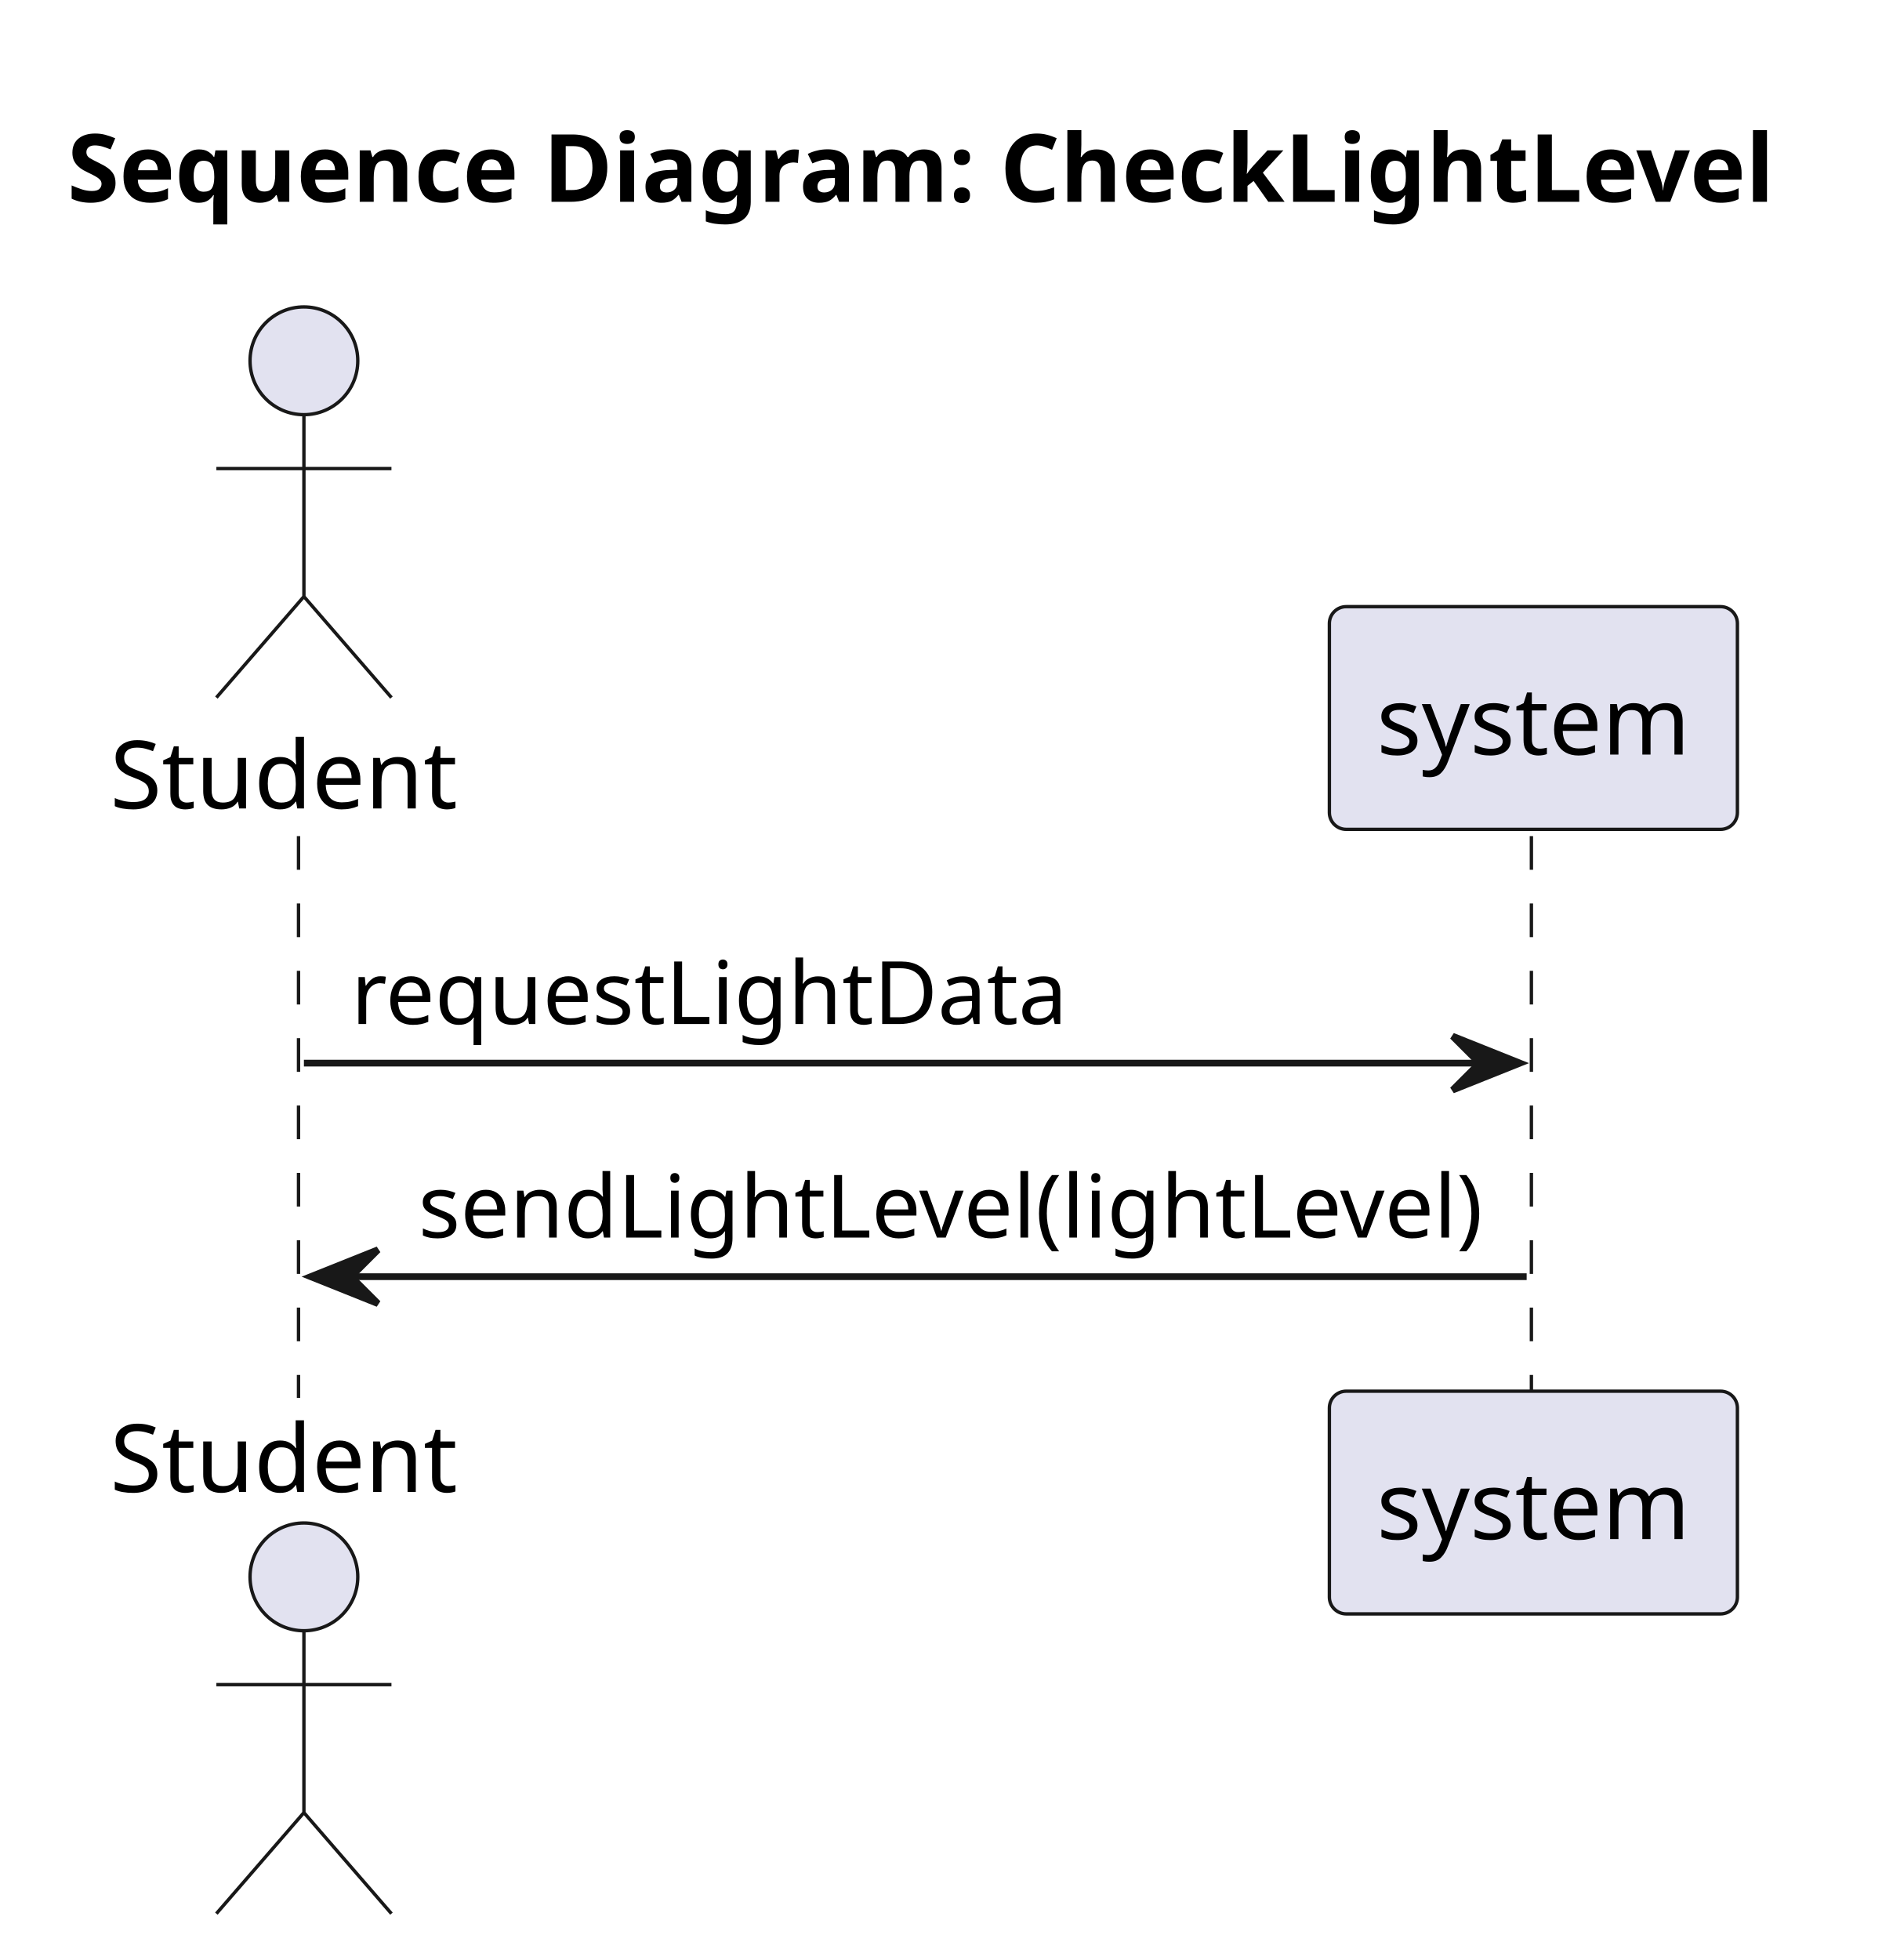
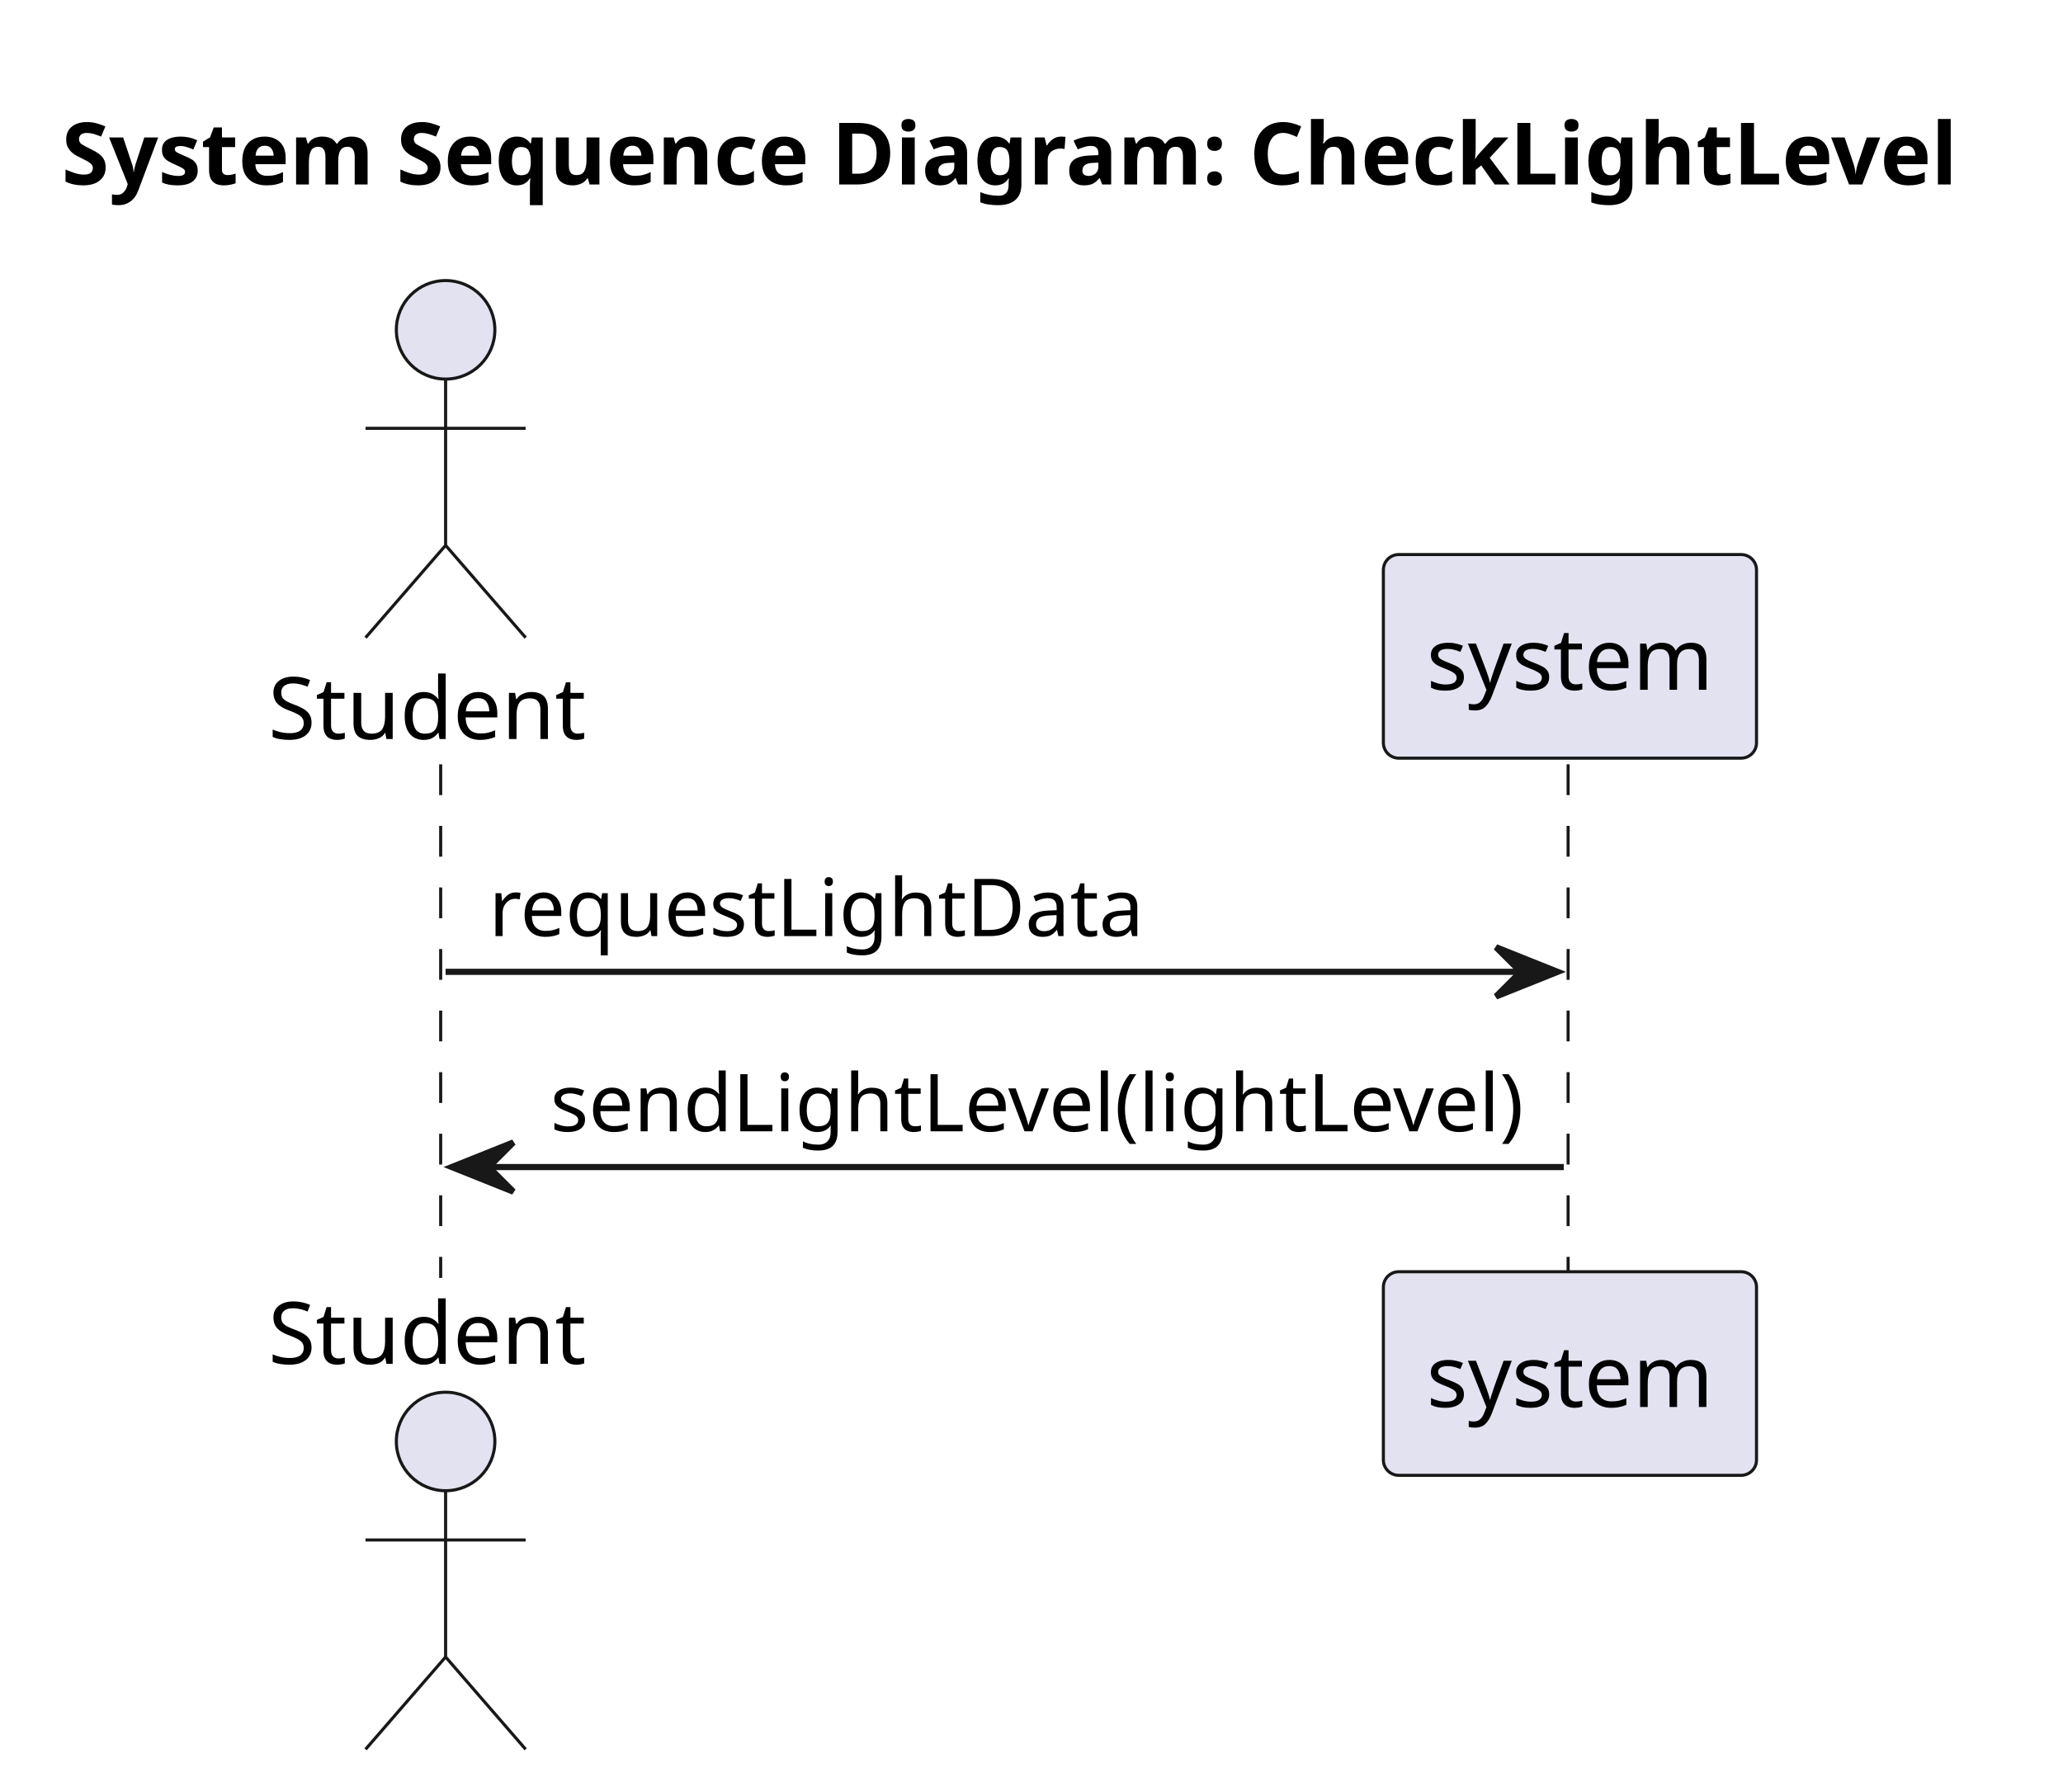
- <svg xmlns="http://www.w3.org/2000/svg" contentStyleType="text/css" data-diagram-type="SEQUENCE" height="291px" preserveAspectRatio="none" style="width:281px;height:291px;background:#FFFFFF;" version="1.1" viewBox="0 0 281 291" width="281px" zoomAndPan="magnify">
+ <svg xmlns="http://www.w3.org/2000/svg" contentStyleType="text/css" data-diagram-type="SEQUENCE" height="291px" preserveAspectRatio="none" style="width:335px;height:291px;background:#FFFFFF;" version="1.1" viewBox="0 0 335 291" width="335px" zoomAndPan="magnify">
  <defs />
  <g>
-     <text fill="#000000" font-family="sans-serif" font-size="14" font-weight="bold" lengthAdjust="spacing" textLength="253.329" x="10" y="29.966">Sequence Diagram: CheckLightLevel</text>
+     <text fill="#000000" font-family="sans-serif" font-size="14" font-weight="bold" lengthAdjust="spacing" textLength="307.789" x="10" y="29.966">System Sequence Diagram: CheckLightLevel</text>
    <g class="participant-lifeline" data-entity-uid="part1" data-qualified-name="Actor" id="part1-lifeline">
      <g>
-         <rect fill="#000000" fill-opacity="0" height="83.412" width="8" x="41.13" y="124.136" />
-         <line style="stroke:#181818;stroke-width:0.5;stroke-dasharray:5,5;" x1="44.328" x2="44.328" y1="124.136" y2="207.548" />
+         <rect fill="#000000" fill-opacity="0" height="83.412" width="8" x="68.36" y="124.136" />
+         <line style="stroke:#181818;stroke-width:0.5;stroke-dasharray:5,5;" x1="71.558" x2="71.558" y1="124.136" y2="207.548" />
      </g>
    </g>
    <g class="participant-lifeline" data-entity-uid="part2" data-qualified-name="System" id="part2-lifeline">
      <g>
-         <rect fill="#000000" fill-opacity="0" height="83.412" width="8" x="223.705" y="124.136" />
-         <line style="stroke:#181818;stroke-width:0.5;stroke-dasharray:5,5;" x1="227.409" x2="227.409" y1="124.136" y2="207.548" />
+         <rect fill="#000000" fill-opacity="0" height="83.412" width="8" x="250.935" y="124.136" />
+         <line style="stroke:#181818;stroke-width:0.5;stroke-dasharray:5,5;" x1="254.639" x2="254.639" y1="124.136" y2="207.548" />
      </g>
    </g>
    <g class="participant participant-head" data-entity-uid="part1" data-qualified-name="Actor" id="part1-head">
-       <text fill="#000000" font-family="sans-serif" font-size="14" lengthAdjust="spacing" textLength="51.604" x="16.328" y="120.034">Student</text>
-       <ellipse cx="45.13" cy="53.568" fill="#E2E2F0" rx="8" ry="8" style="stroke:#181818;stroke-width:0.5;" />
-       <path d="M45.13,61.568 L45.13,88.568 M32.13,69.568 L58.13,69.568 M45.13,88.568 L32.13,103.568 M45.13,88.568 L58.13,103.568" fill="none" style="stroke:#181818;stroke-width:0.5;" />
+       <text fill="#000000" font-family="sans-serif" font-size="14" lengthAdjust="spacing" textLength="51.604" x="43.558" y="120.034">Student</text>
+       <ellipse cx="72.36" cy="53.568" fill="#E2E2F0" rx="8" ry="8" style="stroke:#181818;stroke-width:0.5;" />
+       <path d="M72.36,61.568 L72.36,88.568 M59.36,69.568 L85.36,69.568 M72.36,88.568 L59.36,103.568 M72.36,88.568 L85.36,103.568" fill="none" style="stroke:#181818;stroke-width:0.5;" />
    </g>
    <g class="participant participant-tail" data-entity-uid="part1" data-qualified-name="Actor" id="part1-tail">
-       <text fill="#000000" font-family="sans-serif" font-size="14" lengthAdjust="spacing" textLength="51.604" x="16.328" y="221.514">Student</text>
-       <ellipse cx="45.13" cy="234.116" fill="#E2E2F0" rx="8" ry="8" style="stroke:#181818;stroke-width:0.5;" />
-       <path d="M45.13,242.116 L45.13,269.116 M32.13,250.116 L58.13,250.116 M45.13,269.116 L32.13,284.116 M45.13,269.116 L58.13,284.116" fill="none" style="stroke:#181818;stroke-width:0.5;" />
+       <text fill="#000000" font-family="sans-serif" font-size="14" lengthAdjust="spacing" textLength="51.604" x="43.558" y="221.514">Student</text>
+       <ellipse cx="72.36" cy="234.116" fill="#E2E2F0" rx="8" ry="8" style="stroke:#181818;stroke-width:0.5;" />
+       <path d="M72.36,242.116 L72.36,269.116 M59.36,250.116 L85.36,250.116 M72.36,269.116 L59.36,284.116 M72.36,269.116 L85.36,284.116" fill="none" style="stroke:#181818;stroke-width:0.5;" />
    </g>
    <g class="participant participant-head" data-entity-uid="part2" data-qualified-name="System" id="part2-head">
-       <rect fill="#E2E2F0" height="33.068" rx="2.5" ry="2.5" style="stroke:#181818;stroke-width:0.5;" width="60.592" x="197.409" y="90.068" />
-       <text fill="#000000" font-family="sans-serif" font-size="14" lengthAdjust="spacing" textLength="46.592" x="204.409" y="112.034">system</text>
+       <rect fill="#E2E2F0" height="33.068" rx="2.5" ry="2.5" style="stroke:#181818;stroke-width:0.5;" width="60.592" x="224.639" y="90.068" />
+       <text fill="#000000" font-family="sans-serif" font-size="14" lengthAdjust="spacing" textLength="46.592" x="231.639" y="112.034">system</text>
    </g>
    <g class="participant participant-tail" data-entity-uid="part2" data-qualified-name="System" id="part2-tail">
-       <rect fill="#E2E2F0" height="33.068" rx="2.5" ry="2.5" style="stroke:#181818;stroke-width:0.5;" width="60.592" x="197.409" y="206.548" />
-       <text fill="#000000" font-family="sans-serif" font-size="14" lengthAdjust="spacing" textLength="46.592" x="204.409" y="228.514">system</text>
+       <rect fill="#E2E2F0" height="33.068" rx="2.5" ry="2.5" style="stroke:#181818;stroke-width:0.5;" width="60.592" x="224.639" y="206.548" />
+       <text fill="#000000" font-family="sans-serif" font-size="14" lengthAdjust="spacing" textLength="46.592" x="231.639" y="228.514">system</text>
    </g>
    <g class="message" data-entity-1="part1" data-entity-2="part2" id="msg1">
-       <polygon fill="#181818" points="215.705,153.842,225.705,157.842,215.705,161.842,219.705,157.842" style="stroke:#181818;stroke-width:1;" />
-       <line style="stroke:#181818;stroke-width:1;" x1="45.13" x2="221.705" y1="157.842" y2="157.842" />
-       <text fill="#000000" font-family="sans-serif" font-size="13" lengthAdjust="spacing" textLength="106.639" x="52.13" y="152.033">requestLightData</text>
+       <polygon fill="#181818" points="242.935,153.842,252.935,157.842,242.935,161.842,246.935,157.842" style="stroke:#181818;stroke-width:1;" />
+       <line style="stroke:#181818;stroke-width:1;" x1="72.36" x2="248.935" y1="157.842" y2="157.842" />
+       <text fill="#000000" font-family="sans-serif" font-size="13" lengthAdjust="spacing" textLength="106.639" x="79.36" y="152.033">requestLightData</text>
    </g>
    <g class="message" data-entity-1="part2" data-entity-2="part1" id="msg2">
-       <polygon fill="#181818" points="56.13,185.548,46.13,189.548,56.13,193.548,52.13,189.548" style="stroke:#181818;stroke-width:1;" />
-       <line style="stroke:#181818;stroke-width:1;" x1="50.13" x2="226.705" y1="189.548" y2="189.548" />
-       <text fill="#000000" font-family="sans-serif" font-size="13" lengthAdjust="spacing" textLength="158.574" x="62.13" y="183.739">sendLightLevel(lightLevel)</text>
+       <polygon fill="#181818" points="83.36,185.548,73.36,189.548,83.36,193.548,79.36,189.548" style="stroke:#181818;stroke-width:1;" />
+       <line style="stroke:#181818;stroke-width:1;" x1="77.36" x2="253.935" y1="189.548" y2="189.548" />
+       <text fill="#000000" font-family="sans-serif" font-size="13" lengthAdjust="spacing" textLength="158.574" x="89.36" y="183.739">sendLightLevel(lightLevel)</text>
    </g>
  </g>
</svg>
